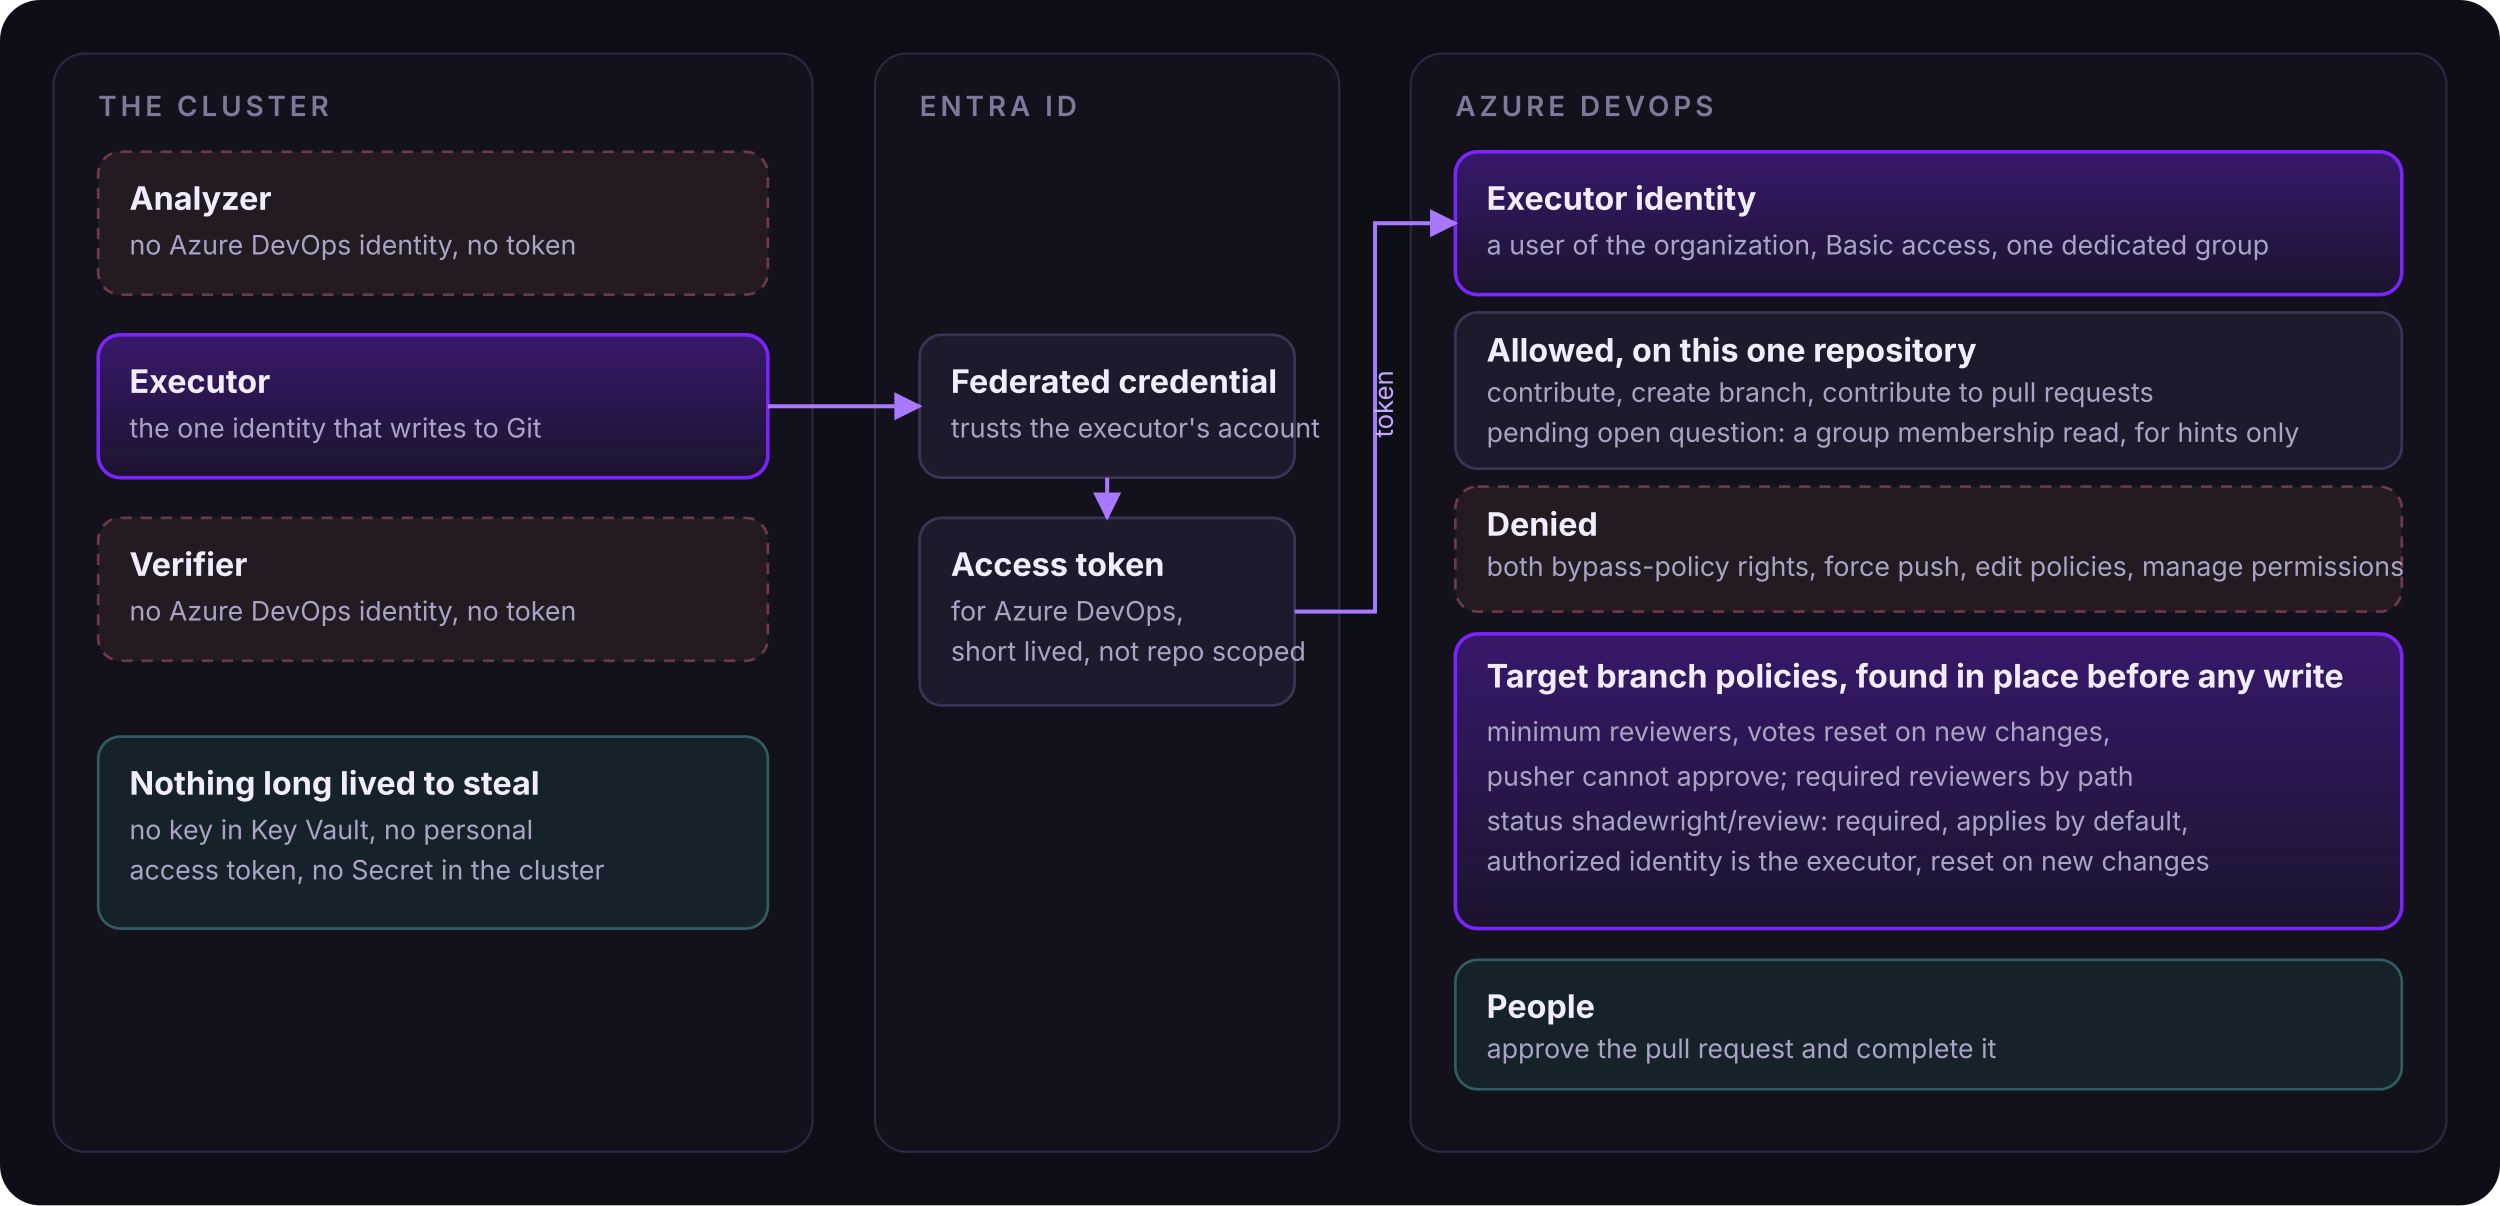
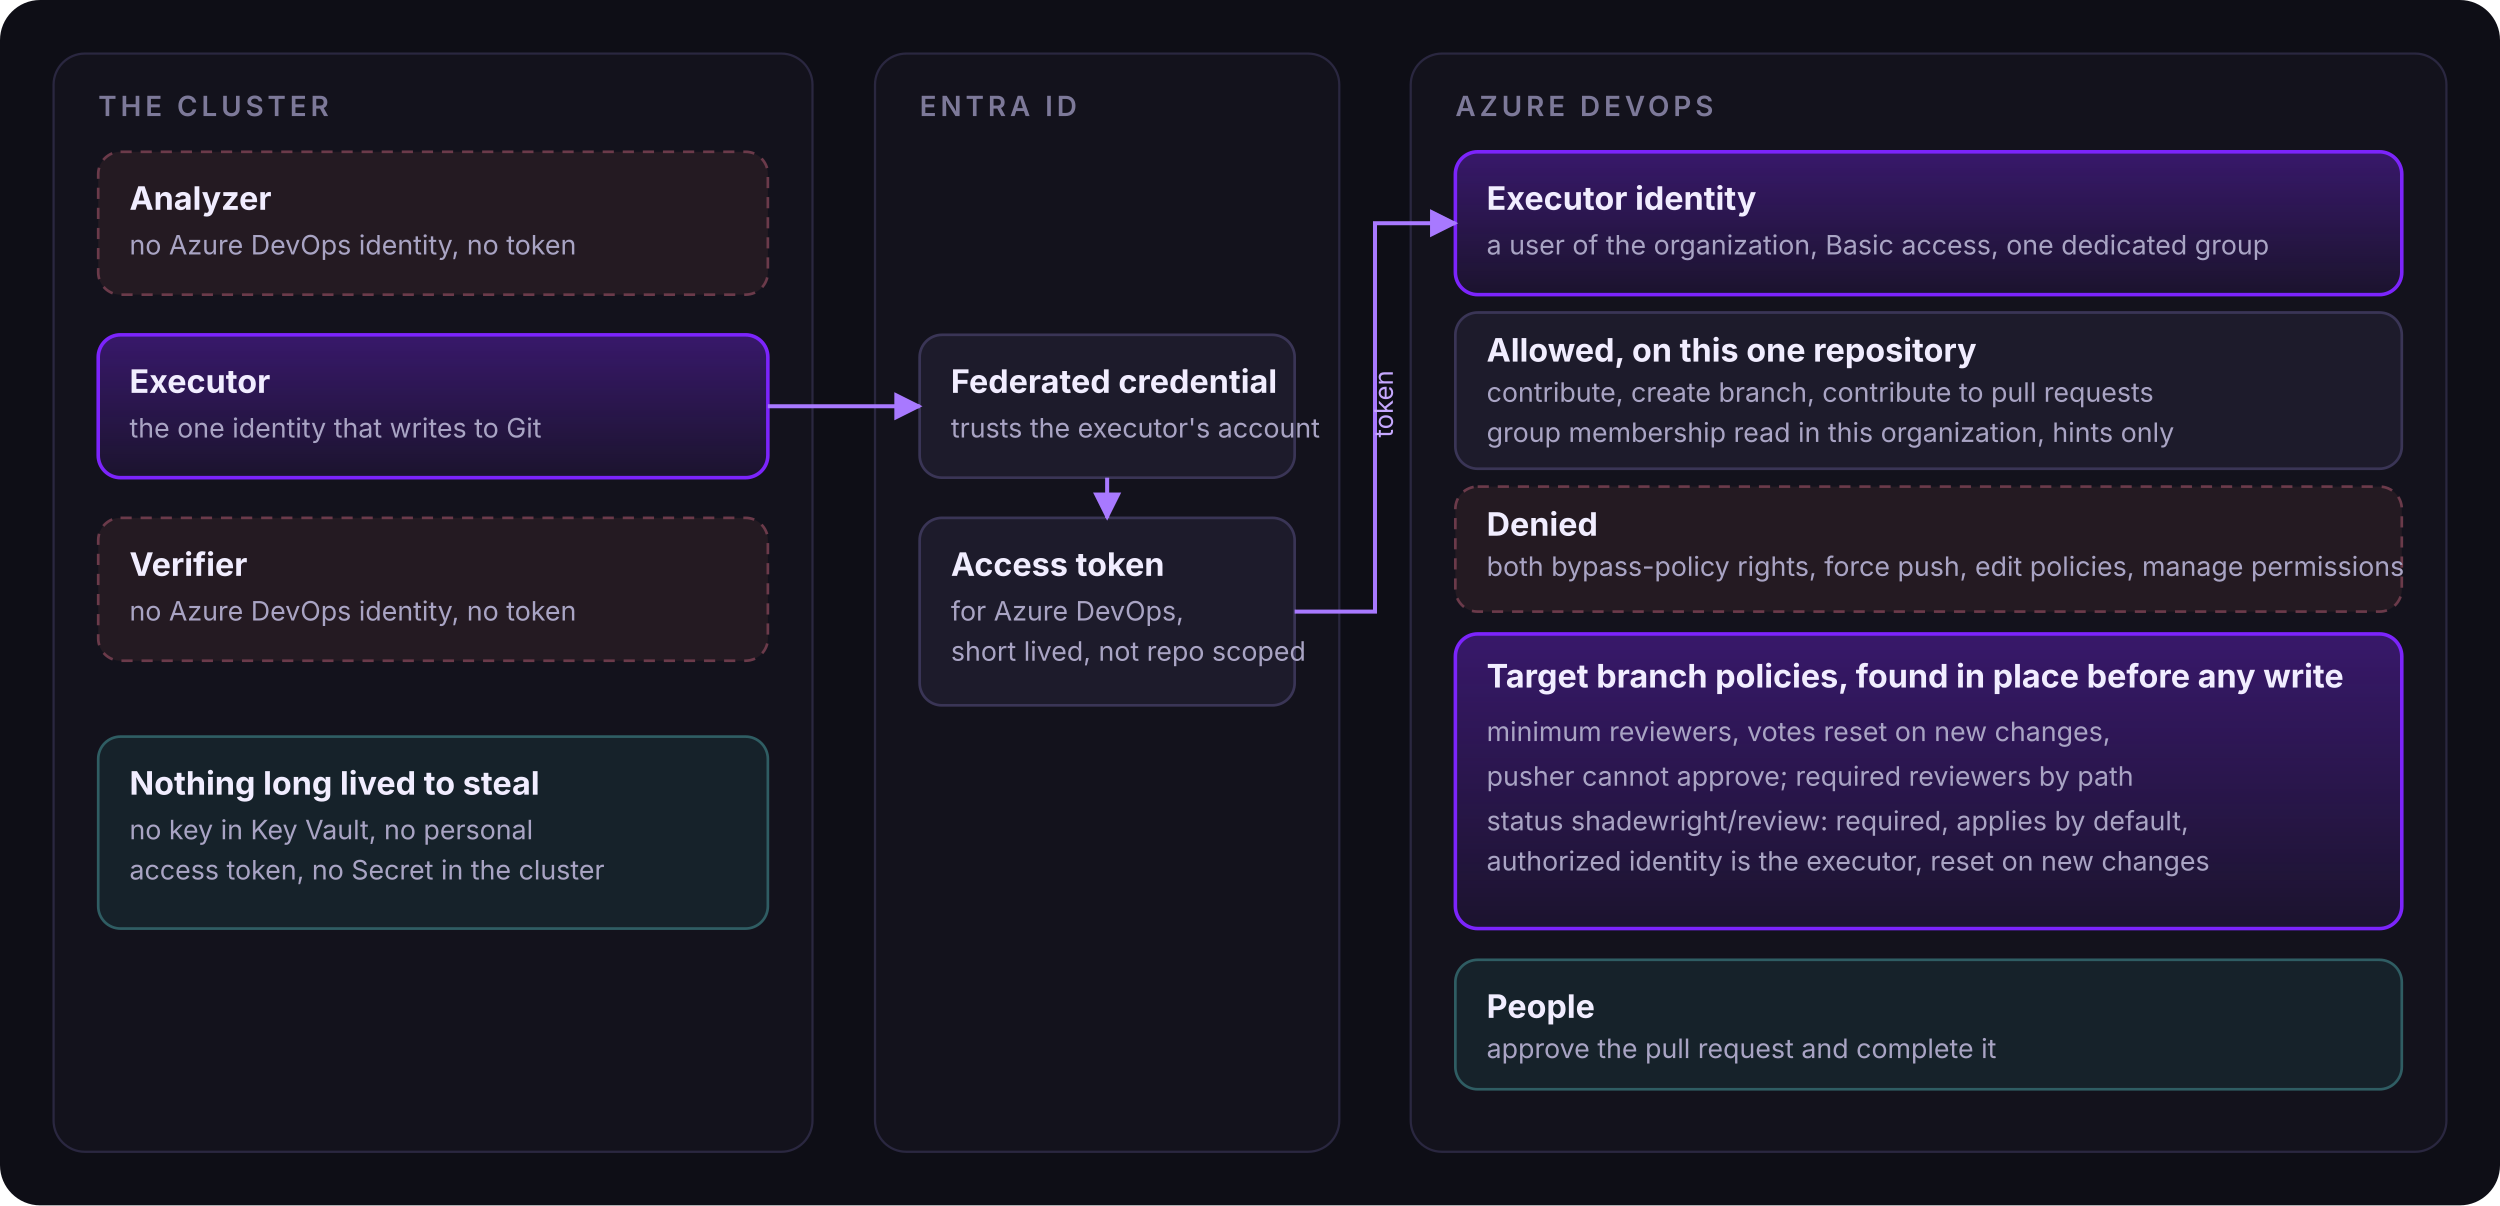
<svg xmlns="http://www.w3.org/2000/svg" viewBox="0 0 1120 540" role="img" aria-labelledby="t d" font-family="Inter, 'Segoe UI', system-ui, -apple-system, sans-serif">
  <defs>
    <marker id="a" viewBox="0 0 10 10" refX="9" refY="5" markerWidth="7" markerHeight="7" orient="auto-start-reverse">
      <path d="M0 0 10 5 0 10z" fill="#a879ff" />
    </marker>
    <linearGradient id="glow" x1="0" y1="0" x2="0" y2="1">
      <stop offset="0" stop-color="#7c24fc" stop-opacity=".35" />
      <stop offset="1" stop-color="#7c24fc" stop-opacity=".08" />
    </linearGradient>
    <style>
      .lane{fill:#13121c;stroke:#2a2740}
      .box{fill:#1d1b2b;stroke:#3a3556;stroke-width:1.2}
      .key{fill:url(#glow);stroke:#7c24fc;stroke-width:1.6}
      .ext{fill:#16222a;stroke:#2f5d63;stroke-width:1.2}
      .no{fill:#241a22;stroke:#6b3a4a;stroke-width:1.2;stroke-dasharray:5 4}
      .h{fill:#f1edff;font-size:14.5px;font-weight:650}
      .s{fill:#a9a4c4;font-size:12px}
      .f{stroke:#a879ff;stroke-width:1.8;fill:none}
      .lbl{fill:#c6a8ff;font-size:11.5px}
      .lanet{fill:#7d7999;font-size:12.5px;font-weight:600;letter-spacing:.14em}
    </style>
  </defs>
  <rect width="1120" height="540" rx="18" fill="#0e0e16" />
  <rect class="lane" x="24" y="24" width="340" height="492" rx="14" />
  <text class="lanet" x="44" y="52">THE CLUSTER</text>
  <rect class="no" x="44" y="68" width="300" height="64" rx="10" />
  <text class="h" x="58" y="94">Analyzer</text>
  <text class="s" x="58" y="114">no Azure DevOps identity, no token</text>
  <rect class="key" x="44" y="150" width="300" height="64" rx="10" />
  <text class="h" x="58" y="176">Executor</text>
  <text class="s" x="58" y="196">the one identity that writes to Git</text>
  <rect class="no" x="44" y="232" width="300" height="64" rx="10" />
  <text class="h" x="58" y="258">Verifier</text>
  <text class="s" x="58" y="278">no Azure DevOps identity, no token</text>
  <rect class="ext" x="44" y="330" width="300" height="86" rx="10" />
  <text class="h" x="58" y="356">Nothing long lived to steal</text>
  <text class="s" x="58" y="376">no key in Key Vault, no personal</text>
  <text class="s" x="58" y="394">access token, no Secret in the cluster</text>
  <rect class="lane" x="392" y="24" width="208" height="492" rx="14" />
  <text class="lanet" x="412" y="52">ENTRA ID</text>
  <rect class="box" x="412" y="150" width="168" height="64" rx="10" />
  <text class="h" x="426" y="176">Federated credential</text>
  <text class="s" x="426" y="196">trusts the executor's account</text>
  <rect class="box" x="412" y="232" width="168" height="84" rx="10" />
  <text class="h" x="426" y="258">Access token</text>
  <text class="s" x="426" y="278">for Azure DevOps,</text>
  <text class="s" x="426" y="296">short lived, not repo scoped</text>
  <rect class="lane" x="632" y="24" width="464" height="492" rx="14" />
  <text class="lanet" x="652" y="52">AZURE DEVOPS</text>
  <rect class="key" x="652" y="68" width="424" height="64" rx="10" />
  <text class="h" x="666" y="94">Executor identity</text>
  <text class="s" x="666" y="114">a user of the organization, Basic access, one dedicated group</text>
  <rect class="box" x="652" y="140" width="424" height="70" rx="10" />
  <text class="h" x="666" y="162">Allowed, on this one repository</text>
  <text class="s" x="666" y="180">contribute, create branch, contribute to pull requests</text>
-   <text class="s" x="666" y="198">pending open question: a group membership read, for hints only</text>
+   <text class="s" x="666" y="198">group membership read in this organization, hints only</text>
  <rect class="no" x="652" y="218" width="424" height="56" rx="10" />
  <text class="h" x="666" y="240">Denied</text>
  <text class="s" x="666" y="258">both bypass-policy rights, force push, edit policies, manage permissions</text>
  <rect class="key" x="652" y="284" width="424" height="132" rx="10" />
  <text class="h" x="666" y="308">Target branch policies, found in place before any write</text>
  <text class="s" x="666" y="332">minimum reviewers, votes reset on new changes,</text>
  <text class="s" x="666" y="352">pusher cannot approve; required reviewers by path</text>
  <text class="s" x="666" y="372">status shadewright/review: required, applies by default,</text>
  <text class="s" x="666" y="390">authorized identity is the executor, reset on new changes</text>
  <rect class="ext" x="652" y="430" width="424" height="58" rx="10" />
  <text class="h" x="666" y="456">People</text>
  <text class="s" x="666" y="474">approve the pull request and complete it</text>
  <path class="f" d="M344 182H412" marker-end="url(#a)" />
  <path class="f" d="M496 214V232" marker-end="url(#a)" />
  <path class="f" d="M580 274H616V100H652" marker-end="url(#a)" />
  <text class="lbl" x="624" y="196" transform="rotate(-90 624 196)">token</text>
</svg>
